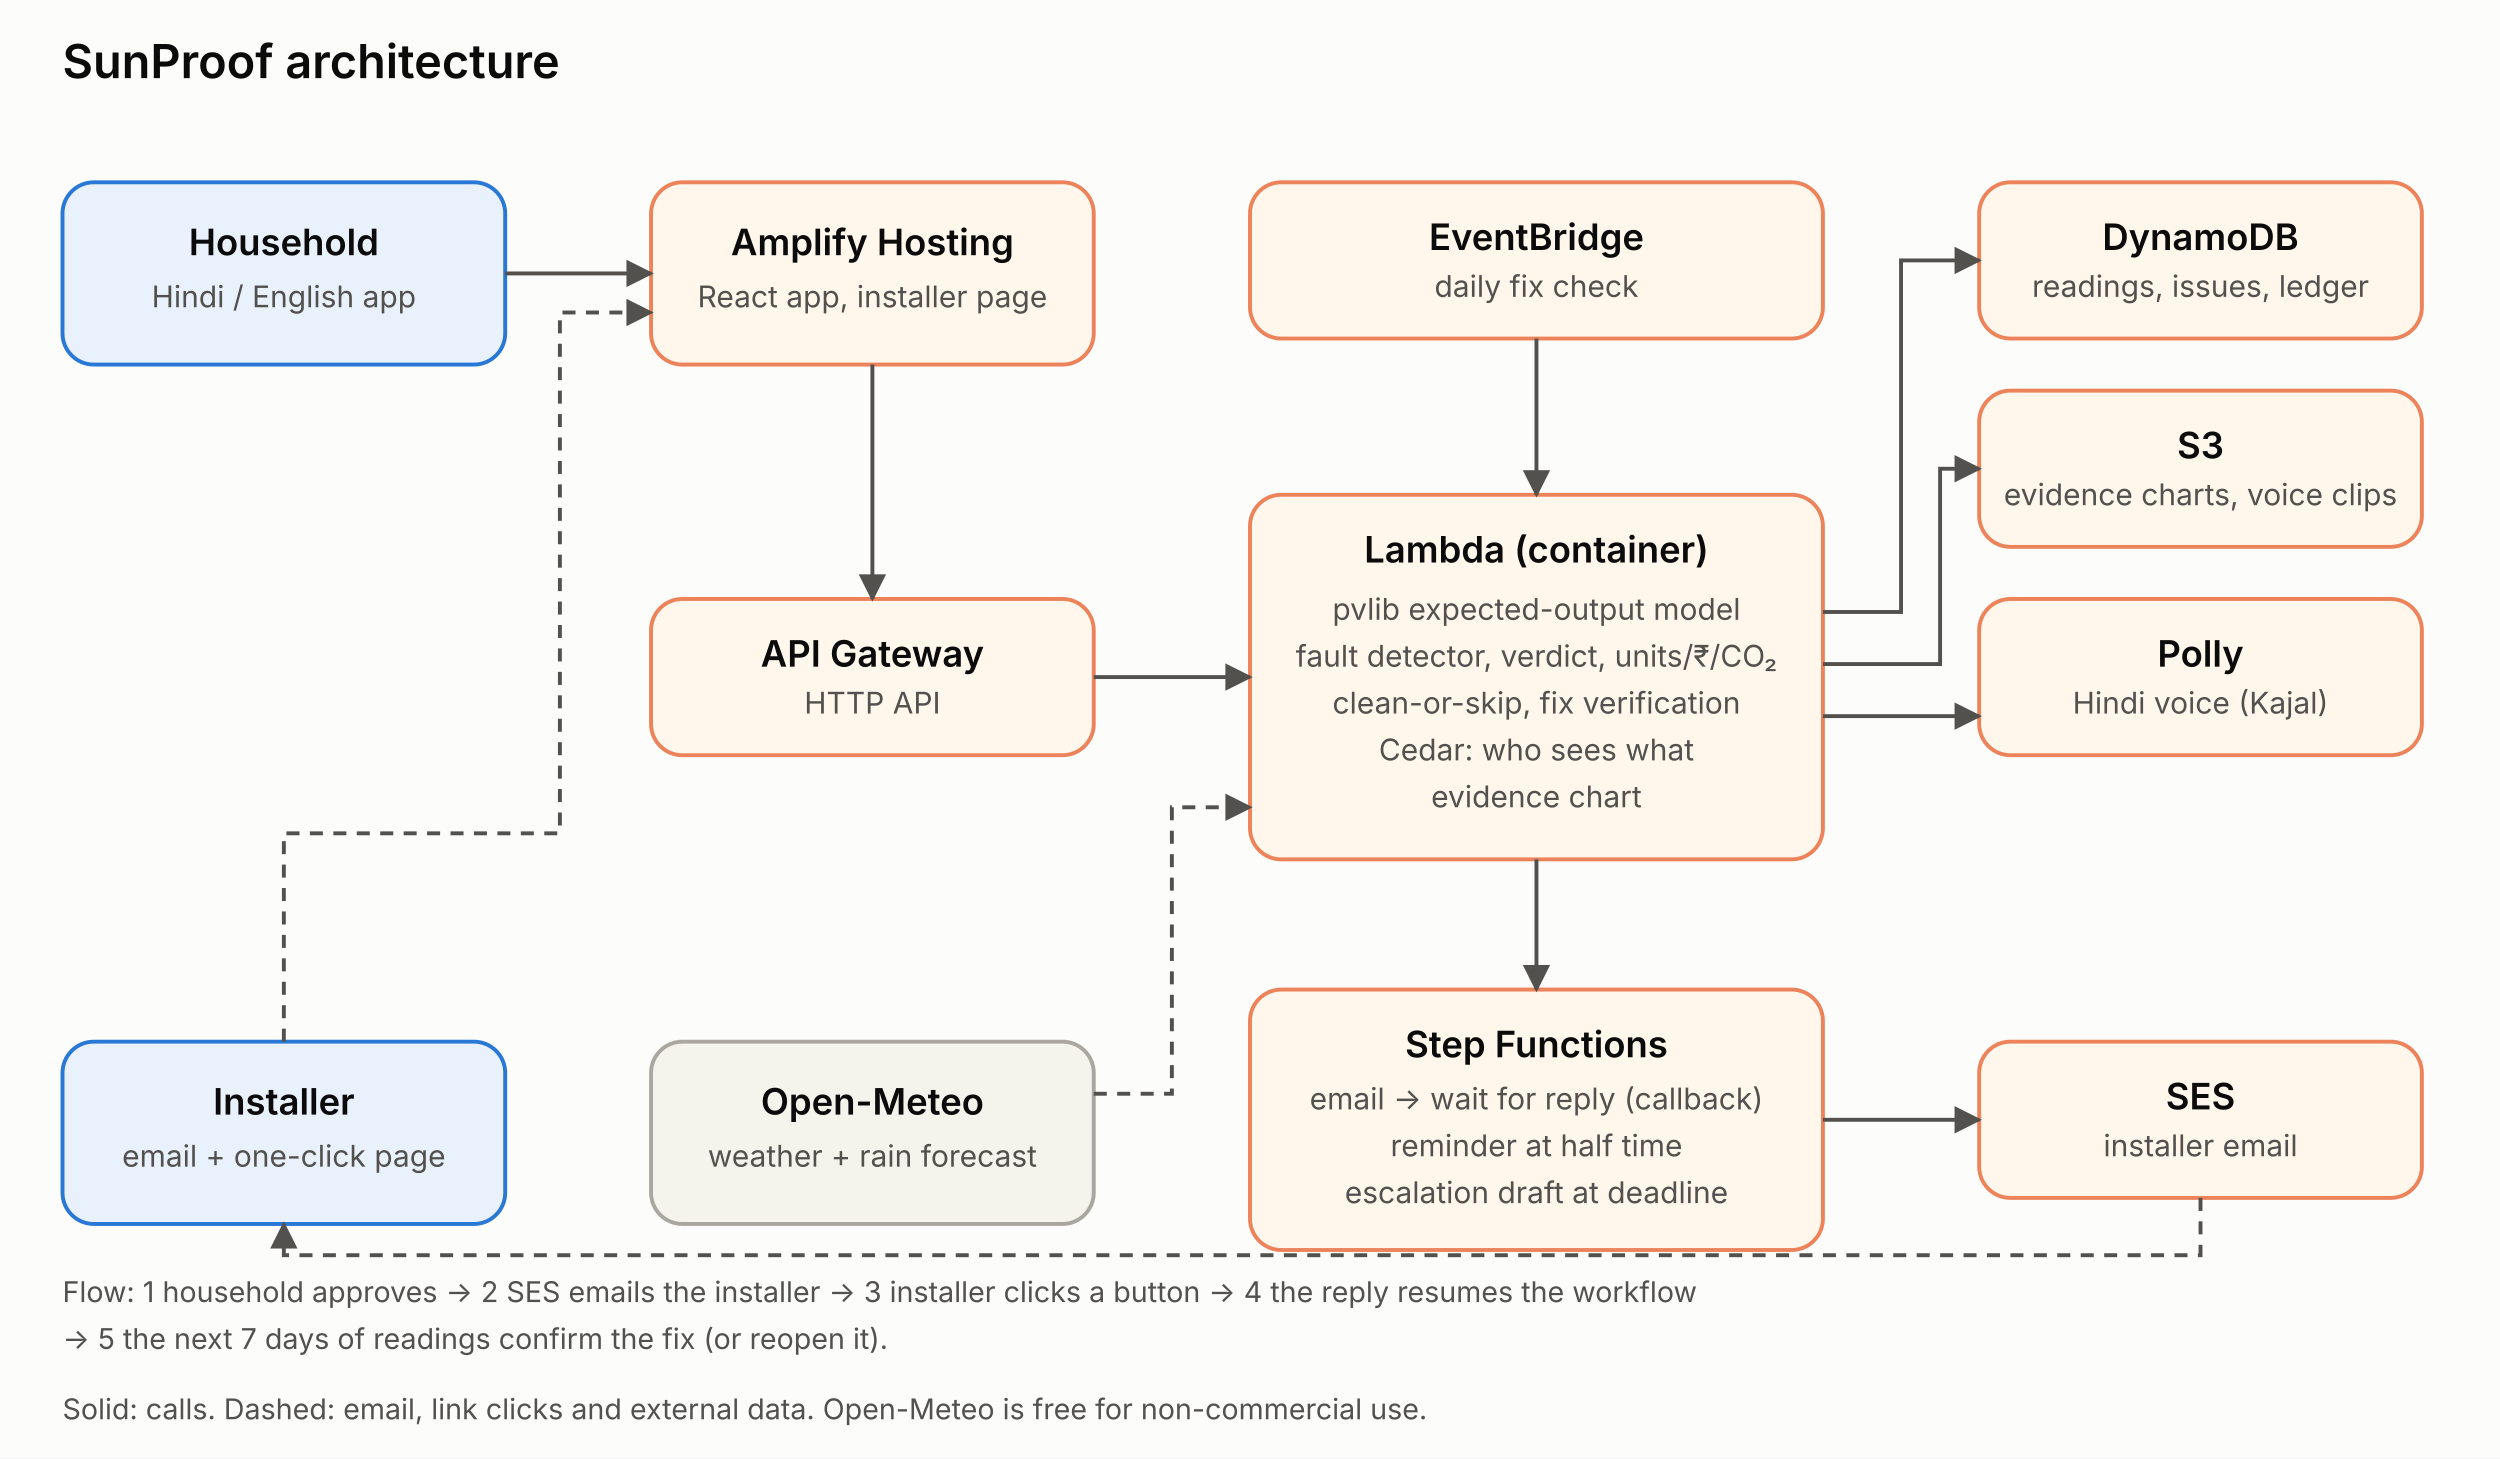
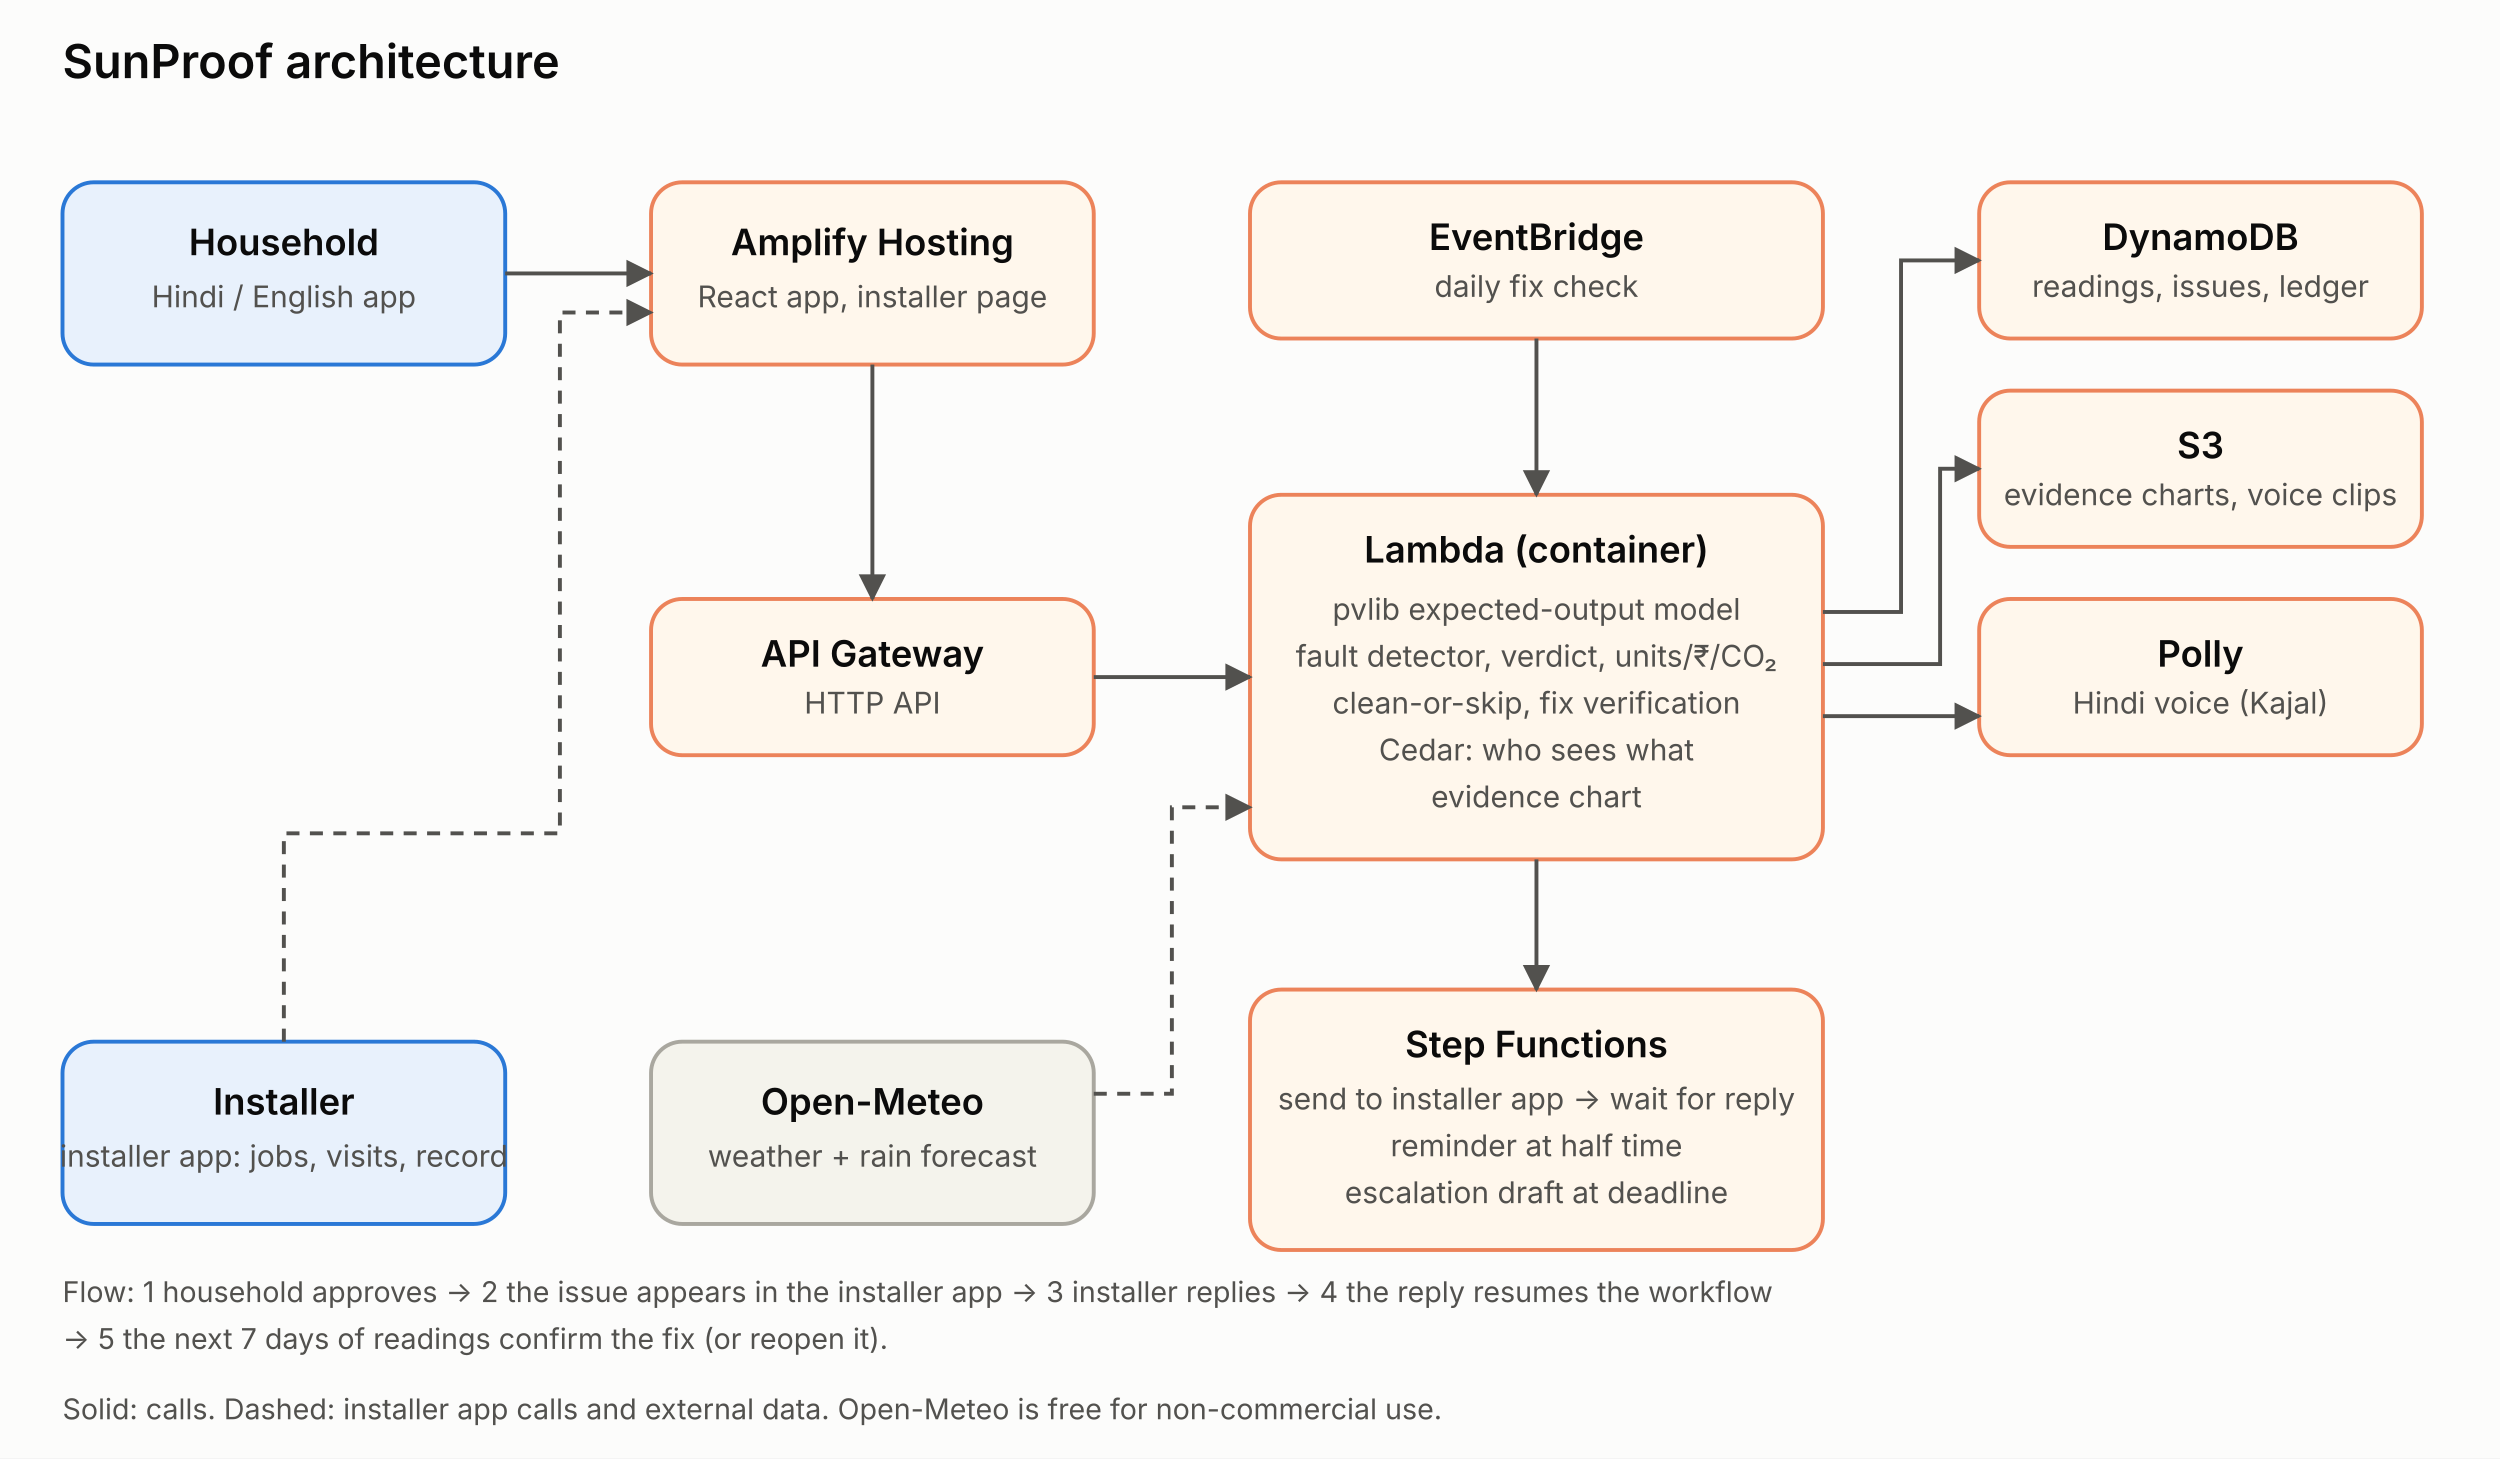
<svg xmlns="http://www.w3.org/2000/svg" viewBox="0 0 960 560" font-family="system-ui, -apple-system, 'Segoe UI', sans-serif">
  <defs>
    <marker id="a" viewBox="0 0 10 10" refX="9" refY="5" markerWidth="7" markerHeight="7" orient="auto-start-reverse">
      <path d="M0,0 L10,5 L0,10 z" fill="#52514e" />
    </marker>
    <style>
      .box{fill:#fff;stroke:#c9c7c0;stroke-width:1.5;rx:12}
      .aws{fill:#fff7ec;stroke:#ec835a}
      .ext{fill:#f4f3ec;stroke:#a9a79f}
      .person{fill:#e8f1fc;stroke:#2a78d6}
      .t{font-size:14px;font-weight:600;fill:#0b0b0b}
      .s{font-size:11.5px;fill:#52514e}
      .l{font-size:11px;fill:#52514e}
      .h{font-size:12px;font-weight:700;fill:#7a7974;letter-spacing:.06em}
      .ln{stroke:#52514e;stroke-width:1.5;fill:none}
      .dash{stroke-dasharray:5 4}
    </style>
  </defs>
  <rect width="960" height="560" fill="#fcfcfb" />
  <text x="24" y="30" class="t" style="font-size:18px">SunProof architecture</text>
  <rect class="box person" x="24" y="70" width="170" height="70" />
  <text x="109" y="98" text-anchor="middle" class="t">Household</text>
  <text x="109" y="118" text-anchor="middle" class="s">Hindi / English app</text>
  <rect class="box person" x="24" y="400" width="170" height="70" />
  <text x="109" y="428" text-anchor="middle" class="t">Installer</text>
-   <text x="109" y="448" text-anchor="middle" class="s">email + one-click page</text>
+   <text x="109" y="448" text-anchor="middle" class="s">installer app: jobs, visits, record</text>
  <rect class="box aws" x="250" y="70" width="170" height="70" />
  <text x="335" y="98" text-anchor="middle" class="t">Amplify Hosting</text>
  <text x="335" y="118" text-anchor="middle" class="s">React app, installer page</text>
  <rect class="box aws" x="250" y="230" width="170" height="60" />
  <text x="335" y="256" text-anchor="middle" class="t">API Gateway</text>
  <text x="335" y="274" text-anchor="middle" class="s">HTTP API</text>
  <rect class="box aws" x="480" y="190" width="220" height="140" />
  <text x="590" y="216" text-anchor="middle" class="t">Lambda (container)</text>
  <text x="590" y="238" text-anchor="middle" class="s">pvlib expected-output model</text>
  <text x="590" y="256" text-anchor="middle" class="s">fault detector, verdict, units/₹/CO₂</text>
  <text x="590" y="274" text-anchor="middle" class="s">clean-or-skip, fix verification</text>
  <text x="590" y="292" text-anchor="middle" class="s">Cedar: who sees what</text>
  <text x="590" y="310" text-anchor="middle" class="s">evidence chart</text>
  <rect class="box aws" x="480" y="380" width="220" height="100" />
  <text x="590" y="406" text-anchor="middle" class="t">Step Functions</text>
-   <text x="590" y="426" text-anchor="middle" class="s">email → wait for reply (callback)</text>
+   <text x="590" y="426" text-anchor="middle" class="s">send to installer app → wait for reply</text>
  <text x="590" y="444" text-anchor="middle" class="s">reminder at half time</text>
  <text x="590" y="462" text-anchor="middle" class="s">escalation draft at deadline</text>
  <rect class="box aws" x="760" y="70" width="170" height="60" />
  <text x="845" y="96" text-anchor="middle" class="t">DynamoDB</text>
  <text x="845" y="114" text-anchor="middle" class="s">readings, issues, ledger</text>
  <rect class="box aws" x="760" y="150" width="170" height="60" />
  <text x="845" y="176" text-anchor="middle" class="t">S3</text>
  <text x="845" y="194" text-anchor="middle" class="s">evidence charts, voice clips</text>
  <rect class="box aws" x="760" y="230" width="170" height="60" />
  <text x="845" y="256" text-anchor="middle" class="t">Polly</text>
  <text x="845" y="274" text-anchor="middle" class="s">Hindi voice (Kajal)</text>
-   <rect class="box aws" x="760" y="400" width="170" height="60" />
-   <text x="845" y="426" text-anchor="middle" class="t">SES</text>
-   <text x="845" y="444" text-anchor="middle" class="s">installer email</text>
  <rect class="box aws" x="480" y="70" width="220" height="60" />
  <text x="590" y="96" text-anchor="middle" class="t">EventBridge</text>
  <text x="590" y="114" text-anchor="middle" class="s">daily fix check</text>
  <rect class="box ext" x="250" y="400" width="170" height="70" />
  <text x="335" y="428" text-anchor="middle" class="t">Open-Meteo</text>
  <text x="335" y="448" text-anchor="middle" class="s">weather + rain forecast</text>
  <path class="ln" marker-end="url(#a)" d="M194,105 H250" />
  <path class="ln" marker-end="url(#a)" d="M335,140 V230" />
  <path class="ln" marker-end="url(#a)" d="M420,260 H480" />
  <path class="ln" marker-end="url(#a)" d="M700,235 H730 V100 H760" />
  <path class="ln" marker-end="url(#a)" d="M700,255 H745 V180 H760" />
  <path class="ln" marker-end="url(#a)" d="M700,275 H760" />
  <path class="ln" marker-end="url(#a)" d="M590,330 V380" />
  <path class="ln" marker-end="url(#a)" d="M590,130 V190" />
  <path class="ln dash" marker-end="url(#a)" d="M420,420 H450 V310 H480" />
-   <path class="ln" marker-end="url(#a)" d="M700,430 H760" />
-   <path class="ln dash" marker-end="url(#a)" d="M845,460 V482 H109 V470" />
  <path class="ln dash" marker-end="url(#a)" d="M109,400 V320 H215 V120 H250" />
-   <text x="24" y="500" class="l">Flow: 1 household approves → 2 SES emails the installer → 3 installer clicks a button → 4 the reply resumes the workflow</text>
+   <text x="24" y="500" class="l">Flow: 1 household approves → 2 the issue appears in the installer app → 3 installer replies → 4 the reply resumes the workflow</text>
  <text x="24" y="518" class="l">→ 5 the next 7 days of readings confirm the fix (or reopen it).</text>
-   <text x="24" y="545" class="l">Solid: calls. Dashed: email, link clicks and external data. Open-Meteo is free for non-commercial use.</text>
+   <text x="24" y="545" class="l">Solid: calls. Dashed: installer app calls and external data. Open-Meteo is free for non-commercial use.</text>
</svg>
